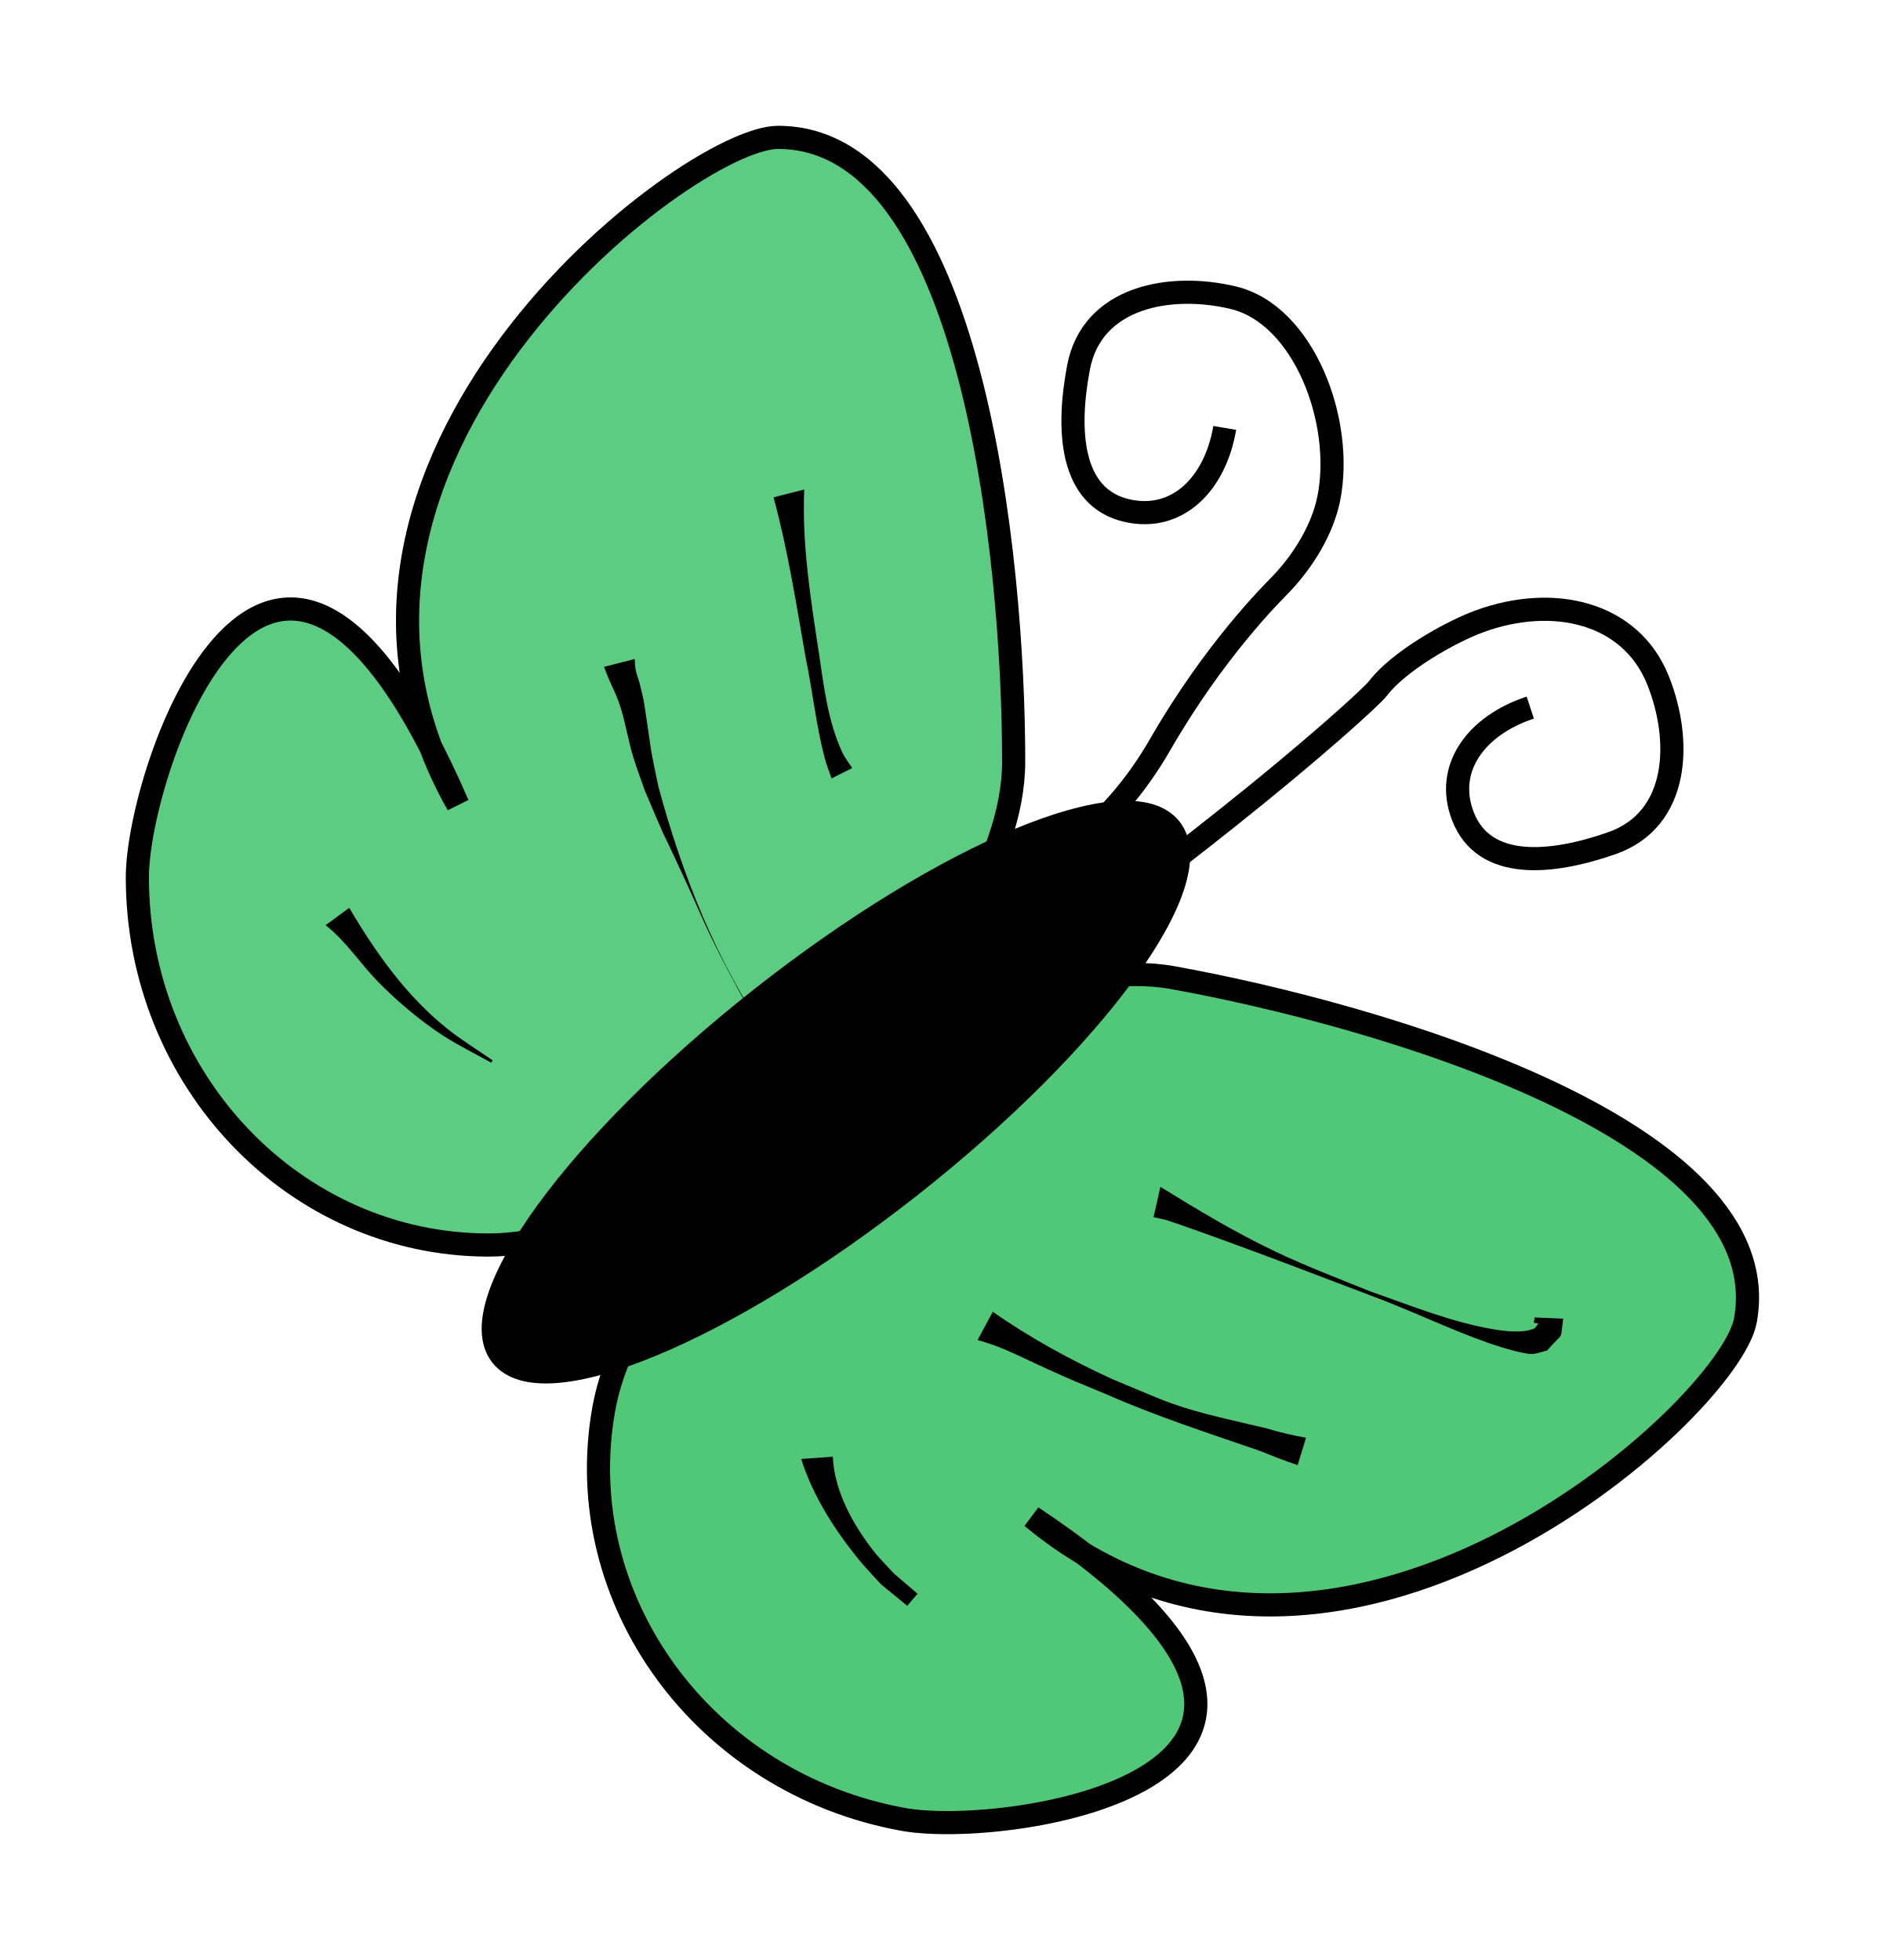
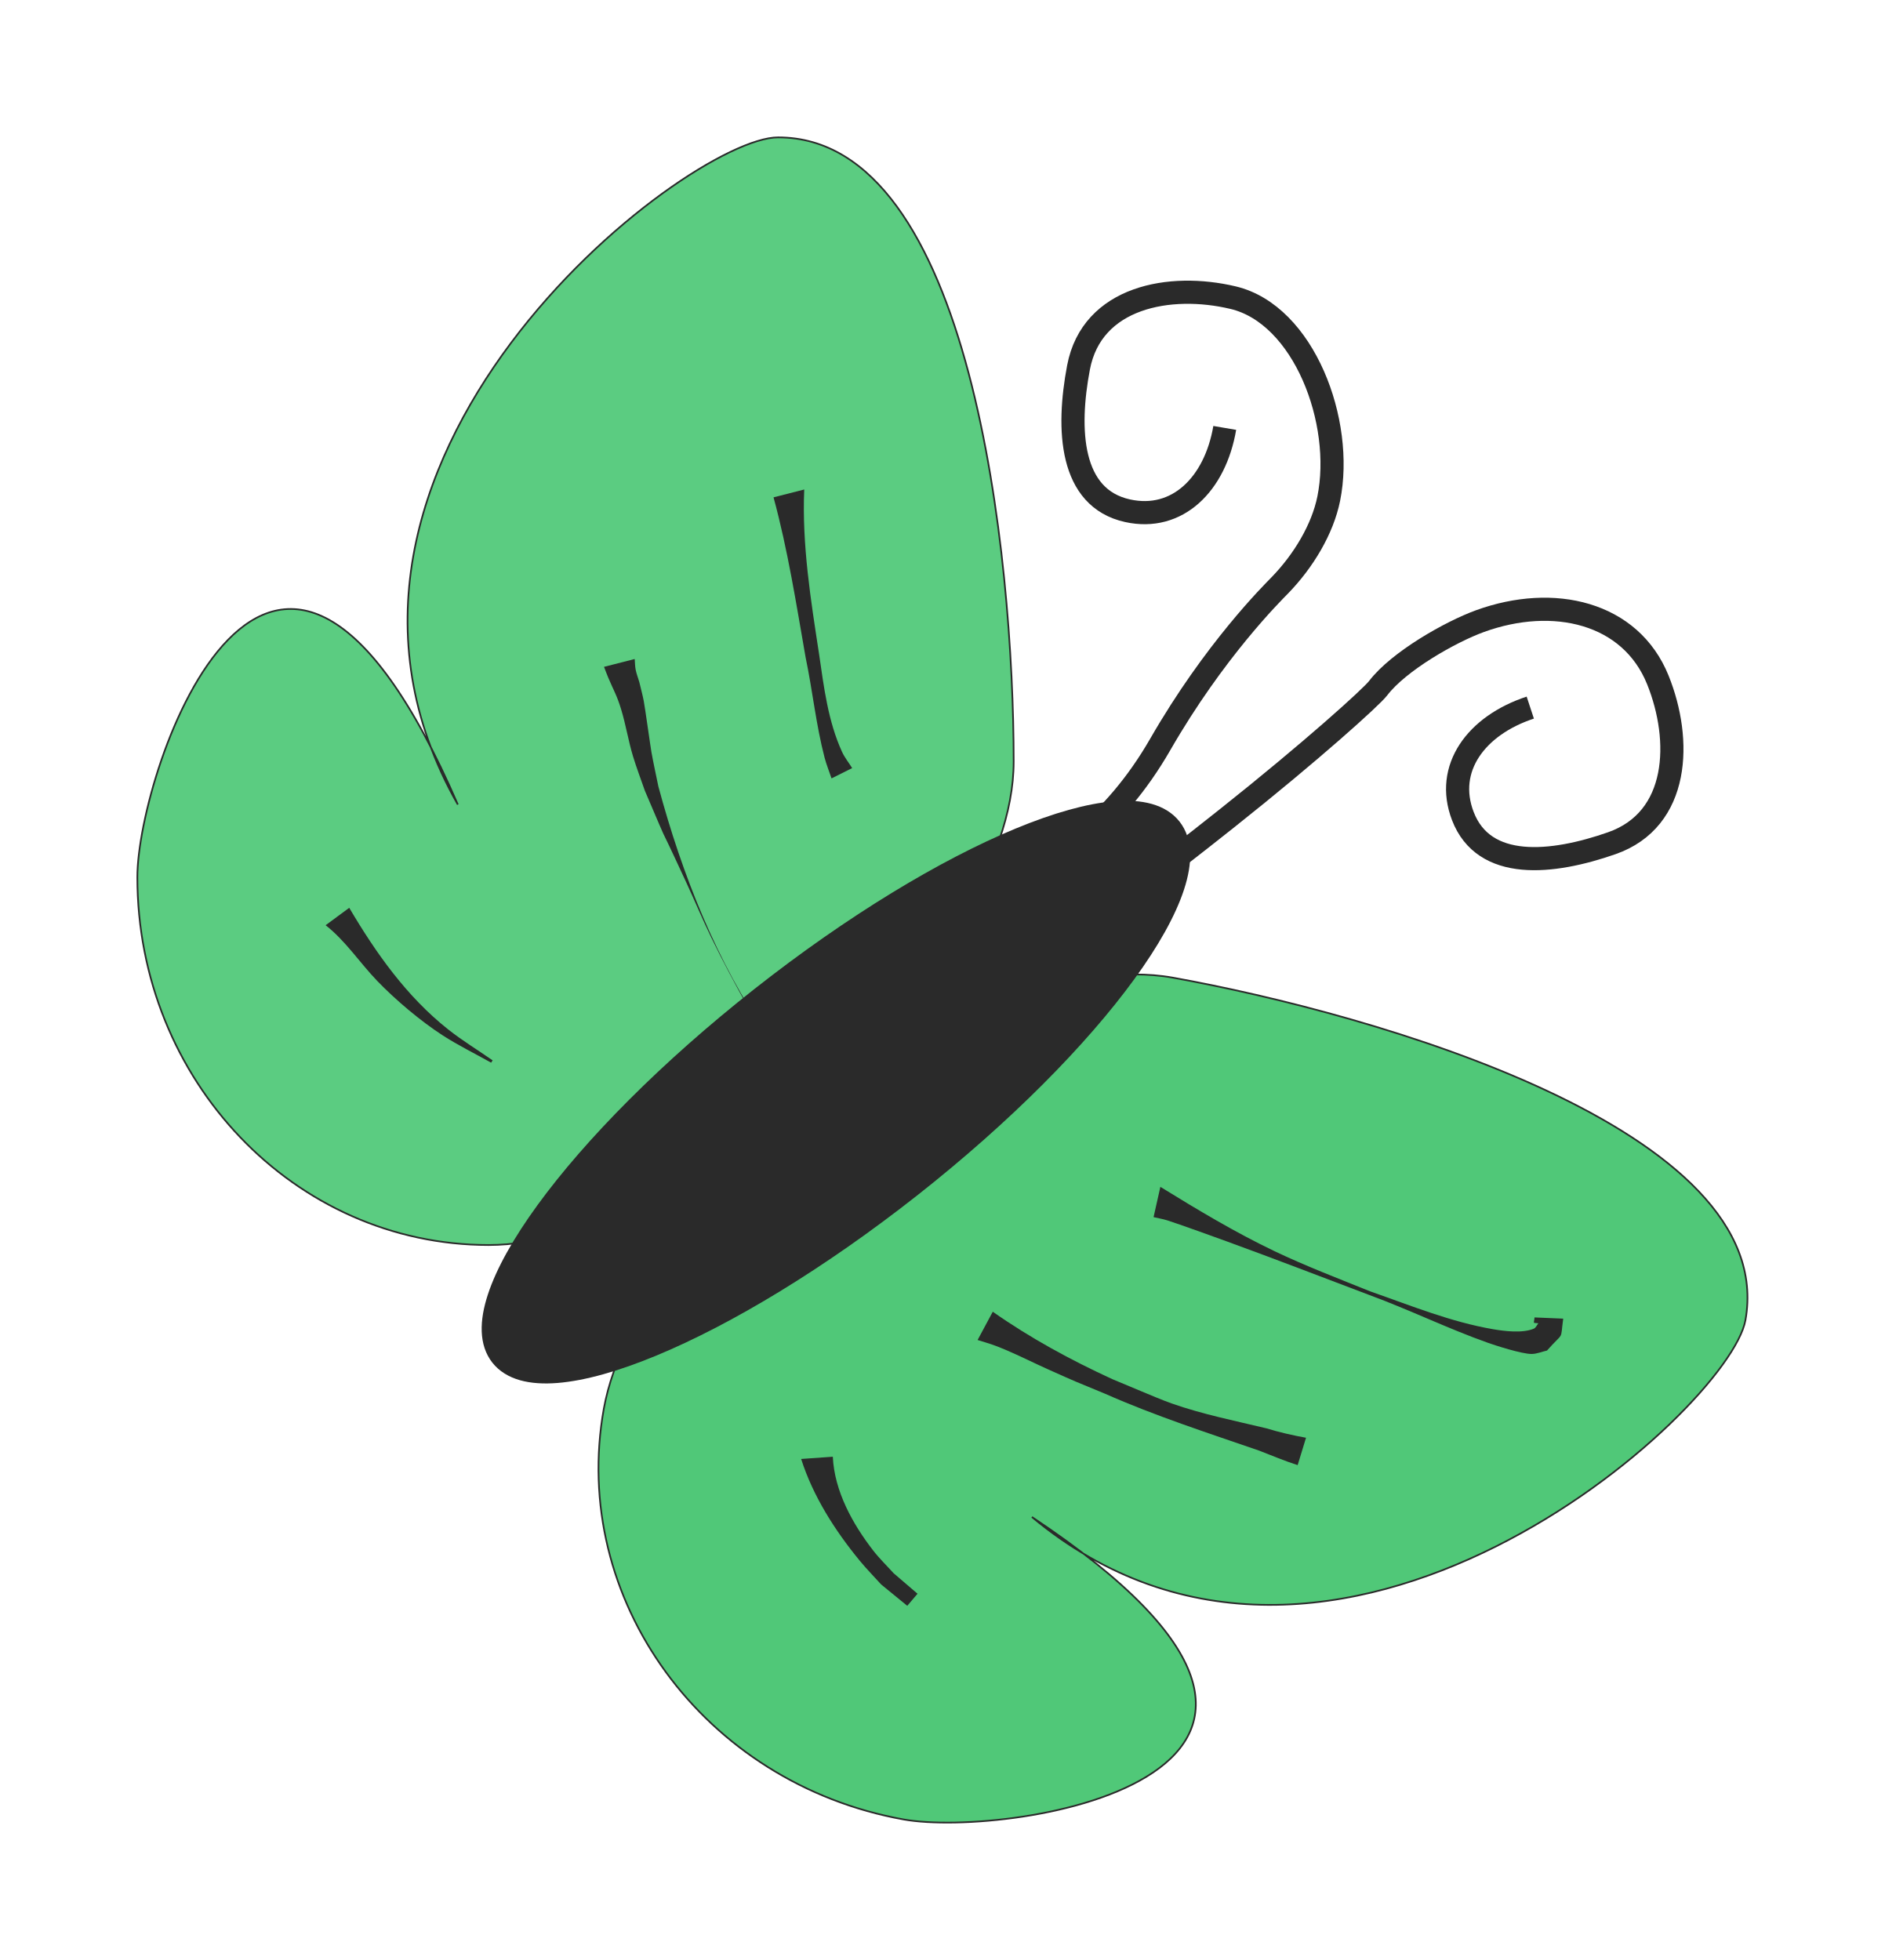
<svg xmlns="http://www.w3.org/2000/svg" width="74.923" height="77.923" id="svg10560" version="1.1">
  <defs id="defs10562">
    </defs>
  <g id="layer1" transform="translate(1.766945,-126.3767)">
    <g id="layer1-54" transform="translate(239.835,239.3412)">
      <g transform="matrix(0.6817788,0.7315584,-0.7315584,0.6817788,280.4318,-146.5237)" id="g3199" />
      <g transform="translate(-227.1429,-28.57143)" id="g3464">
        <g id="layer1-0" transform="matrix(0.06725509,0,0,0.06725509,-12.94947,-73.82934)">
-           <path id="path10711" d="m 576.686,293.052 c 0,120.089 -195.589,285.849 -310.281,285.849 -114.692,0 -207.668,-97.352 -207.668,-217.441 0,-63.397 79.662,-296.365 189.41,-42.932 -114.508,-201.676 135.135,-394.393 189.279,-394.393 114.692,0 139.26,248.827 139.26,368.916 z" style="fill:#50c878;fill-opacity:0.933;fill-rule:evenodd;stroke:#000000;stroke-width:13.682;stroke-linecap:round;stroke-linejoin:miter;stroke-miterlimit:4;stroke-opacity:1;stroke-dashoffset:0" />
-           <path style="fill:#50c878;fill-opacity:1;fill-rule:evenodd;stroke:#000000;stroke-width:13.682;stroke-linecap:round;stroke-linejoin:miter;stroke-miterlimit:4;stroke-opacity:1;stroke-dashoffset:0" d="M 670.831,420.867 C 552.647,399.562 354.817,562.64 334.469,675.513 c -20.347,112.873 58.965,221.645 177.149,242.95 62.392,11.247 305.796,-25.82 75.854,-178.789 C 765.634,888.145 999.583,676.652 1009.189,623.367 1029.536,510.494 789.015,442.172 670.831,420.867 z" id="path11224" />
-           <path transform="matrix(1.34358,-1.058113,1.058113,1.34358,-587.6189,110.9426)" d="m 497.143,556.648 a 147.143,41.429 0 1 1 -294.286,0 147.143,41.429 0 1 1 294.286,0 z" id="path11226" style="fill:#000000;fill-opacity:1;fill-rule:evenodd;stroke:#000000;stroke-width:8;stroke-linecap:round;stroke-linejoin:miter;stroke-miterlimit:4;stroke-opacity:1;stroke-dasharray:none;stroke-dashoffset:0" />
-           <path id="path11230" d="m 701.44,95.886 c -5.673,33.24 -27.975,55.447 -57.456,48.952 -34.058,-7.503 -35.956,-47.908 -28.973,-84.702 7.938,-41.829 54.107,-50.144 91.399,-41.244 41.853,9.988 65.67,73.394 56.498,118.794 -3.653,18.083 -14.898,36.833 -28.939,51.28 -4.482,4.612 -38.598,38.327 -70.669,94.05 -54.848,95.297 -142.333,94.526 -147.64,96.774" style="fill:none;stroke:#000000;stroke-width:13.682;stroke-linecap:butt;stroke-linejoin:miter;stroke-miterlimit:4;stroke-opacity:1;stroke-dasharray:none" />
-           <path id="path11230-8" d="m 882.024,261.217 c -32.028,10.55 -50.674,35.905 -39.869,64.094 12.482,32.565 52.72,28.436 88.068,16.063 40.184,-14.067 41.546,-60.959 27.202,-96.514 -16.098,-39.904 -61.608,-50.578 -105.141,-34.76 -17.339,6.3 -48.03,23.662 -60.23,39.695 -3.894,5.118 -39.076,36.956 -89.413,76.952 -86.087,68.402 -96.509,70.15 -97.942,75.732" style="fill:none;stroke:#000000;stroke-width:13.682;stroke-linecap:butt;stroke-linejoin:miter;stroke-miterlimit:4;stroke-opacity:1;stroke-dasharray:none" />
-           <path d="m 663.387,544.52 c 21.956,13.535 44.179,26.892 67.48,38.021 18.156,8.672 38.244,16.39 56.879,23.878 23.73,8.303 47.407,17.991 72.339,22.259 6.359,1.089 17.119,2.528 23.964,-0.296 1.304,-0.538 1.837,-2.143 2.755,-3.215 -3.579,-0.433 -2.604,0.541 -2.261,-3.461 0,0 16.954,0.714 16.954,0.714 l 0,0 c -1.874,13.643 0.817,7.121 -9.593,18.866 -3.042,0.671 -6.012,2 -9.127,2.013 -5.842,0.024 -21.59,-5.111 -25.596,-6.527 -23.829,-8.422 -46.595,-19.624 -70.313,-28.33 -28.044,-10.608 -56.007,-21.411 -84.182,-31.667 -3.64,-1.325 -29.264,-10.63 -35.35,-12.491 -2.609,-0.798 -5.313,-1.247 -7.969,-1.87 0,0 4.02,-17.895 4.02,-17.895 z" id="path11506" style="fill:#000000;fill-opacity:1;fill-rule:evenodd;stroke:none" />
-           <path d="m 564.331,618.333 c 22.111,15.543 46.051,28.54 70.576,39.818 5.773,2.414 11.528,4.872 17.319,7.243 5.954,2.438 11.847,5.043 17.915,7.182 18.145,6.395 37.318,10.221 56.001,14.705 7.663,2.357 15.459,4.124 23.336,5.553 0,0 -4.948,16.173 -4.948,16.173 l 0,0 c -7.788,-2.483 -15.233,-5.664 -22.864,-8.601 -30.534,-10.527 -61.322,-20.49 -90.906,-33.567 -19.312,-8.002 -15.321,-6.183 -33.804,-14.466 -8.376,-3.754 -16.575,-7.905 -25.02,-11.502 -7.342,-3.127 -9.646,-3.682 -16.579,-5.82 0,0 8.973,-16.718 8.973,-16.718 z" id="path11508" style="fill:#000000;fill-opacity:1;fill-rule:evenodd;stroke:none" />
-           <path d="m 469.792,704.043 c 0.909,20.286 11.746,39.87 23.986,55.604 3.649,4.69 7.953,8.831 11.929,13.247 4.718,4.048 9.437,8.097 14.155,12.145 0,0 -6.072,7.138 -6.072,7.138 l 0,0 c -5.14,-4.204 -10.28,-8.407 -15.42,-12.61 -4.216,-4.676 -8.649,-9.166 -12.647,-14.029 -14.633,-17.799 -27.631,-38.132 -34.651,-60.169 0,0 18.719,-1.325 18.719,-1.325 z" id="path11510" style="fill:#000000;fill-opacity:1;fill-rule:evenodd;stroke:none" />
-           <path d="m 452.895,132.288 c -1.387,32.722 3.868,65.248 8.8,97.482 2.826,19.377 5.283,39.55 13.54,57.588 1.57,3.43 3.988,6.404 5.982,9.606 0,0 -12.184,6.095 -12.184,6.095 l 0,0 c -1.374,-4.102 -3.03,-8.121 -4.122,-12.308 -5.064,-19.421 -7.09,-39.596 -11.199,-59.208 -5.546,-31.662 -10.515,-63.576 -18.961,-94.617 0,0 18.144,-4.639 18.144,-4.639 z" id="path11512" style="fill:#000000;fill-opacity:1;fill-rule:evenodd;stroke:none" />
-           <path d="m 352.696,232.487 c 0.186,2.098 0.147,4.228 0.561,6.293 0.497,2.492 1.436,4.875 2.154,7.313 0.882,3.765 1.928,7.495 2.646,11.295 0.786,4.157 3.936,26.817 4.514,30.065 1.212,6.807 2.734,13.554 4.101,20.331 14.076,52.321 34.385,103.485 65.103,148.413 4.927,7.206 10.663,13.824 15.994,20.736 2.213,2.448 14.952,18.111 20.991,20.518 0.952,0.379 2.576,-2.794 1.562,-2.647 -4.341,0.627 -8.309,2.815 -12.463,4.222 0,0 17.625,-1.627 17.625,-1.627 l 0,0 c -4.074,4.836 -6.613,11.587 -12.221,14.509 -2.256,1.176 -4.071,-3.176 -5.534,-5.258 -5.807,-8.261 -7.366,-19.103 -14.313,-26.699 -15.65,-27.31 -31.665,-54.453 -45.437,-82.786 -5.205,-10.708 -9.78,-21.712 -14.774,-32.52 -21.801,-47.177 -6.214,-11.59 -24.499,-54.281 -2.315,-6.714 -4.873,-13.35 -6.945,-20.143 -2.824,-9.26 -4.3,-18.896 -7.135,-28.153 -2.498,-8.158 -4.313,-10.862 -7.556,-18.515 -0.898,-2.118 -1.678,-4.284 -2.517,-6.427 0,0 18.144,-4.639 18.144,-4.639 z" id="path11514" style="fill:#000000;fill-opacity:1;fill-rule:evenodd;stroke:none" />
-           <path d="m 183.974,379.565 c 15.716,26.654 33.895,52.411 58.38,71.817 8.395,6.654 17.583,12.242 26.374,18.362 0,0 -0.895,1.365 -0.895,1.365 l 0,0 c -9.519,-5.364 -19.379,-10.163 -28.557,-16.091 -13.007,-8.401 -27.92,-20.958 -38.797,-32.269 -10.323,-10.735 -18.601,-23.59 -30.473,-32.891 0,0 13.967,-10.294 13.967,-10.294 z" id="path11520" style="fill:#000000;fill-opacity:1;fill-rule:evenodd;stroke:none" />
+           <path id="path10711" d="m 576.686,293.052 c 0,120.089 -195.589,285.849 -310.281,285.849 -114.692,0 -207.668,-97.352 -207.668,-217.441 0,-63.397 79.662,-296.365 189.41,-42.932 -114.508,-201.676 135.135,-394.393 189.279,-394.393 114.692,0 139.26,248.827 139.26,368.916 z" style="fill:#50c878;fill-opacity:0.933;fill-rule:evenodd;stroke:#2a2a2a;stroke-width:13.682a2a2a000;stroke-linecap:round;stroke-linejoin:miter;stroke-miterlimit:4;stroke-opacity:1;stroke-dashoffset:0" />
+           <path style="fill:#50c878;fill-opacity:1;fill-rule:evenodd;stroke:#2a2a2a;stroke-width:13.682a2a2a000;stroke-linecap:round;stroke-linejoin:miter;stroke-miterlimit:4;stroke-opacity:1;stroke-dashoffset:0" d="M 670.831,420.867 C 552.647,399.562 354.817,562.64 334.469,675.513 c -20.347,112.873 58.965,221.645 177.149,242.95 62.392,11.247 305.796,-25.82 75.854,-178.789 C 765.634,888.145 999.583,676.652 1009.189,623.367 1029.536,510.494 789.015,442.172 670.831,420.867 z" id="path11224" />
+           <path transform="matrix(1.34358,-1.058113,1.058113,1.34358,-587.6189,110.9426)" d="m 497.143,556.648 a 147.143,41.429 0 1 1 -294.286,0 147.143,41.429 0 1 1 294.286,0 z" id="path11226" style="fill:#2a2a2a;fill-opacity:1;fill-rule:evenodd;stroke:#2a2a2a;stroke-width:8;stroke-linecap:round;stroke-linejoin:miter;stroke-miterlimit:4;stroke-opacity:1;stroke-dasharray:none;stroke-dashoffset:0" />
+           <path id="path11230" d="m 701.44,95.886 c -5.673,33.24 -27.975,55.447 -57.456,48.952 -34.058,-7.503 -35.956,-47.908 -28.973,-84.702 7.938,-41.829 54.107,-50.144 91.399,-41.244 41.853,9.988 65.67,73.394 56.498,118.794 -3.653,18.083 -14.898,36.833 -28.939,51.28 -4.482,4.612 -38.598,38.327 -70.669,94.05 -54.848,95.297 -142.333,94.526 -147.64,96.774" style="fill:none;stroke:#2a2a2a;stroke-width:13.682;stroke-linecap:butt;stroke-linejoin:miter;stroke-miterlimit:4;stroke-opacity:1;stroke-dasharray:none" />
+           <path id="path11230-8" d="m 882.024,261.217 c -32.028,10.55 -50.674,35.905 -39.869,64.094 12.482,32.565 52.72,28.436 88.068,16.063 40.184,-14.067 41.546,-60.959 27.202,-96.514 -16.098,-39.904 -61.608,-50.578 -105.141,-34.76 -17.339,6.3 -48.03,23.662 -60.23,39.695 -3.894,5.118 -39.076,36.956 -89.413,76.952 -86.087,68.402 -96.509,70.15 -97.942,75.732" style="fill:none;stroke:#2a2a2a;stroke-width:13.682;stroke-linecap:butt;stroke-linejoin:miter;stroke-miterlimit:4;stroke-opacity:1;stroke-dasharray:none" />
+           <path d="m 663.387,544.52 c 21.956,13.535 44.179,26.892 67.48,38.021 18.156,8.672 38.244,16.39 56.879,23.878 23.73,8.303 47.407,17.991 72.339,22.259 6.359,1.089 17.119,2.528 23.964,-0.296 1.304,-0.538 1.837,-2.143 2.755,-3.215 -3.579,-0.433 -2.604,0.541 -2.261,-3.461 0,0 16.954,0.714 16.954,0.714 l 0,0 c -1.874,13.643 0.817,7.121 -9.593,18.866 -3.042,0.671 -6.012,2 -9.127,2.013 -5.842,0.024 -21.59,-5.111 -25.596,-6.527 -23.829,-8.422 -46.595,-19.624 -70.313,-28.33 -28.044,-10.608 -56.007,-21.411 -84.182,-31.667 -3.64,-1.325 -29.264,-10.63 -35.35,-12.491 -2.609,-0.798 -5.313,-1.247 -7.969,-1.87 0,0 4.02,-17.895 4.02,-17.895 z" id="path11506" style="fill:#2a2a2a;fill-opacity:1;fill-rule:evenodd;stroke:none" />
+           <path d="m 564.331,618.333 c 22.111,15.543 46.051,28.54 70.576,39.818 5.773,2.414 11.528,4.872 17.319,7.243 5.954,2.438 11.847,5.043 17.915,7.182 18.145,6.395 37.318,10.221 56.001,14.705 7.663,2.357 15.459,4.124 23.336,5.553 0,0 -4.948,16.173 -4.948,16.173 l 0,0 c -7.788,-2.483 -15.233,-5.664 -22.864,-8.601 -30.534,-10.527 -61.322,-20.49 -90.906,-33.567 -19.312,-8.002 -15.321,-6.183 -33.804,-14.466 -8.376,-3.754 -16.575,-7.905 -25.02,-11.502 -7.342,-3.127 -9.646,-3.682 -16.579,-5.82 0,0 8.973,-16.718 8.973,-16.718 z" id="path11508" style="fill:#2a2a2a;fill-opacity:1;fill-rule:evenodd;stroke:none" />
+           <path d="m 469.792,704.043 c 0.909,20.286 11.746,39.87 23.986,55.604 3.649,4.69 7.953,8.831 11.929,13.247 4.718,4.048 9.437,8.097 14.155,12.145 0,0 -6.072,7.138 -6.072,7.138 l 0,0 c -5.14,-4.204 -10.28,-8.407 -15.42,-12.61 -4.216,-4.676 -8.649,-9.166 -12.647,-14.029 -14.633,-17.799 -27.631,-38.132 -34.651,-60.169 0,0 18.719,-1.325 18.719,-1.325 z" id="path11510" style="fill:#2a2a2a;fill-opacity:1;fill-rule:evenodd;stroke:none" />
+           <path d="m 452.895,132.288 c -1.387,32.722 3.868,65.248 8.8,97.482 2.826,19.377 5.283,39.55 13.54,57.588 1.57,3.43 3.988,6.404 5.982,9.606 0,0 -12.184,6.095 -12.184,6.095 l 0,0 c -1.374,-4.102 -3.03,-8.121 -4.122,-12.308 -5.064,-19.421 -7.09,-39.596 -11.199,-59.208 -5.546,-31.662 -10.515,-63.576 -18.961,-94.617 0,0 18.144,-4.639 18.144,-4.639 z" id="path11512" style="fill:#2a2a2a;fill-opacity:1;fill-rule:evenodd;stroke:none" />
+           <path d="m 352.696,232.487 c 0.186,2.098 0.147,4.228 0.561,6.293 0.497,2.492 1.436,4.875 2.154,7.313 0.882,3.765 1.928,7.495 2.646,11.295 0.786,4.157 3.936,26.817 4.514,30.065 1.212,6.807 2.734,13.554 4.101,20.331 14.076,52.321 34.385,103.485 65.103,148.413 4.927,7.206 10.663,13.824 15.994,20.736 2.213,2.448 14.952,18.111 20.991,20.518 0.952,0.379 2.576,-2.794 1.562,-2.647 -4.341,0.627 -8.309,2.815 -12.463,4.222 0,0 17.625,-1.627 17.625,-1.627 l 0,0 c -4.074,4.836 -6.613,11.587 -12.221,14.509 -2.256,1.176 -4.071,-3.176 -5.534,-5.258 -5.807,-8.261 -7.366,-19.103 -14.313,-26.699 -15.65,-27.31 -31.665,-54.453 -45.437,-82.786 -5.205,-10.708 -9.78,-21.712 -14.774,-32.52 -21.801,-47.177 -6.214,-11.59 -24.499,-54.281 -2.315,-6.714 -4.873,-13.35 -6.945,-20.143 -2.824,-9.26 -4.3,-18.896 -7.135,-28.153 -2.498,-8.158 -4.313,-10.862 -7.556,-18.515 -0.898,-2.118 -1.678,-4.284 -2.517,-6.427 0,0 18.144,-4.639 18.144,-4.639 z" id="path11514" style="fill:#2a2a2a;fill-opacity:1;fill-rule:evenodd;stroke:none" />
+           <path d="m 183.974,379.565 c 15.716,26.654 33.895,52.411 58.38,71.817 8.395,6.654 17.583,12.242 26.374,18.362 0,0 -0.895,1.365 -0.895,1.365 l 0,0 c -9.519,-5.364 -19.379,-10.163 -28.557,-16.091 -13.007,-8.401 -27.92,-20.958 -38.797,-32.269 -10.323,-10.735 -18.601,-23.59 -30.473,-32.891 0,0 13.967,-10.294 13.967,-10.294 z" id="path11520" style="fill:#2a2a2a;fill-opacity:1;fill-rule:evenodd;stroke:none" />
        </g>
      </g>
    </g>
  </g>
</svg>
